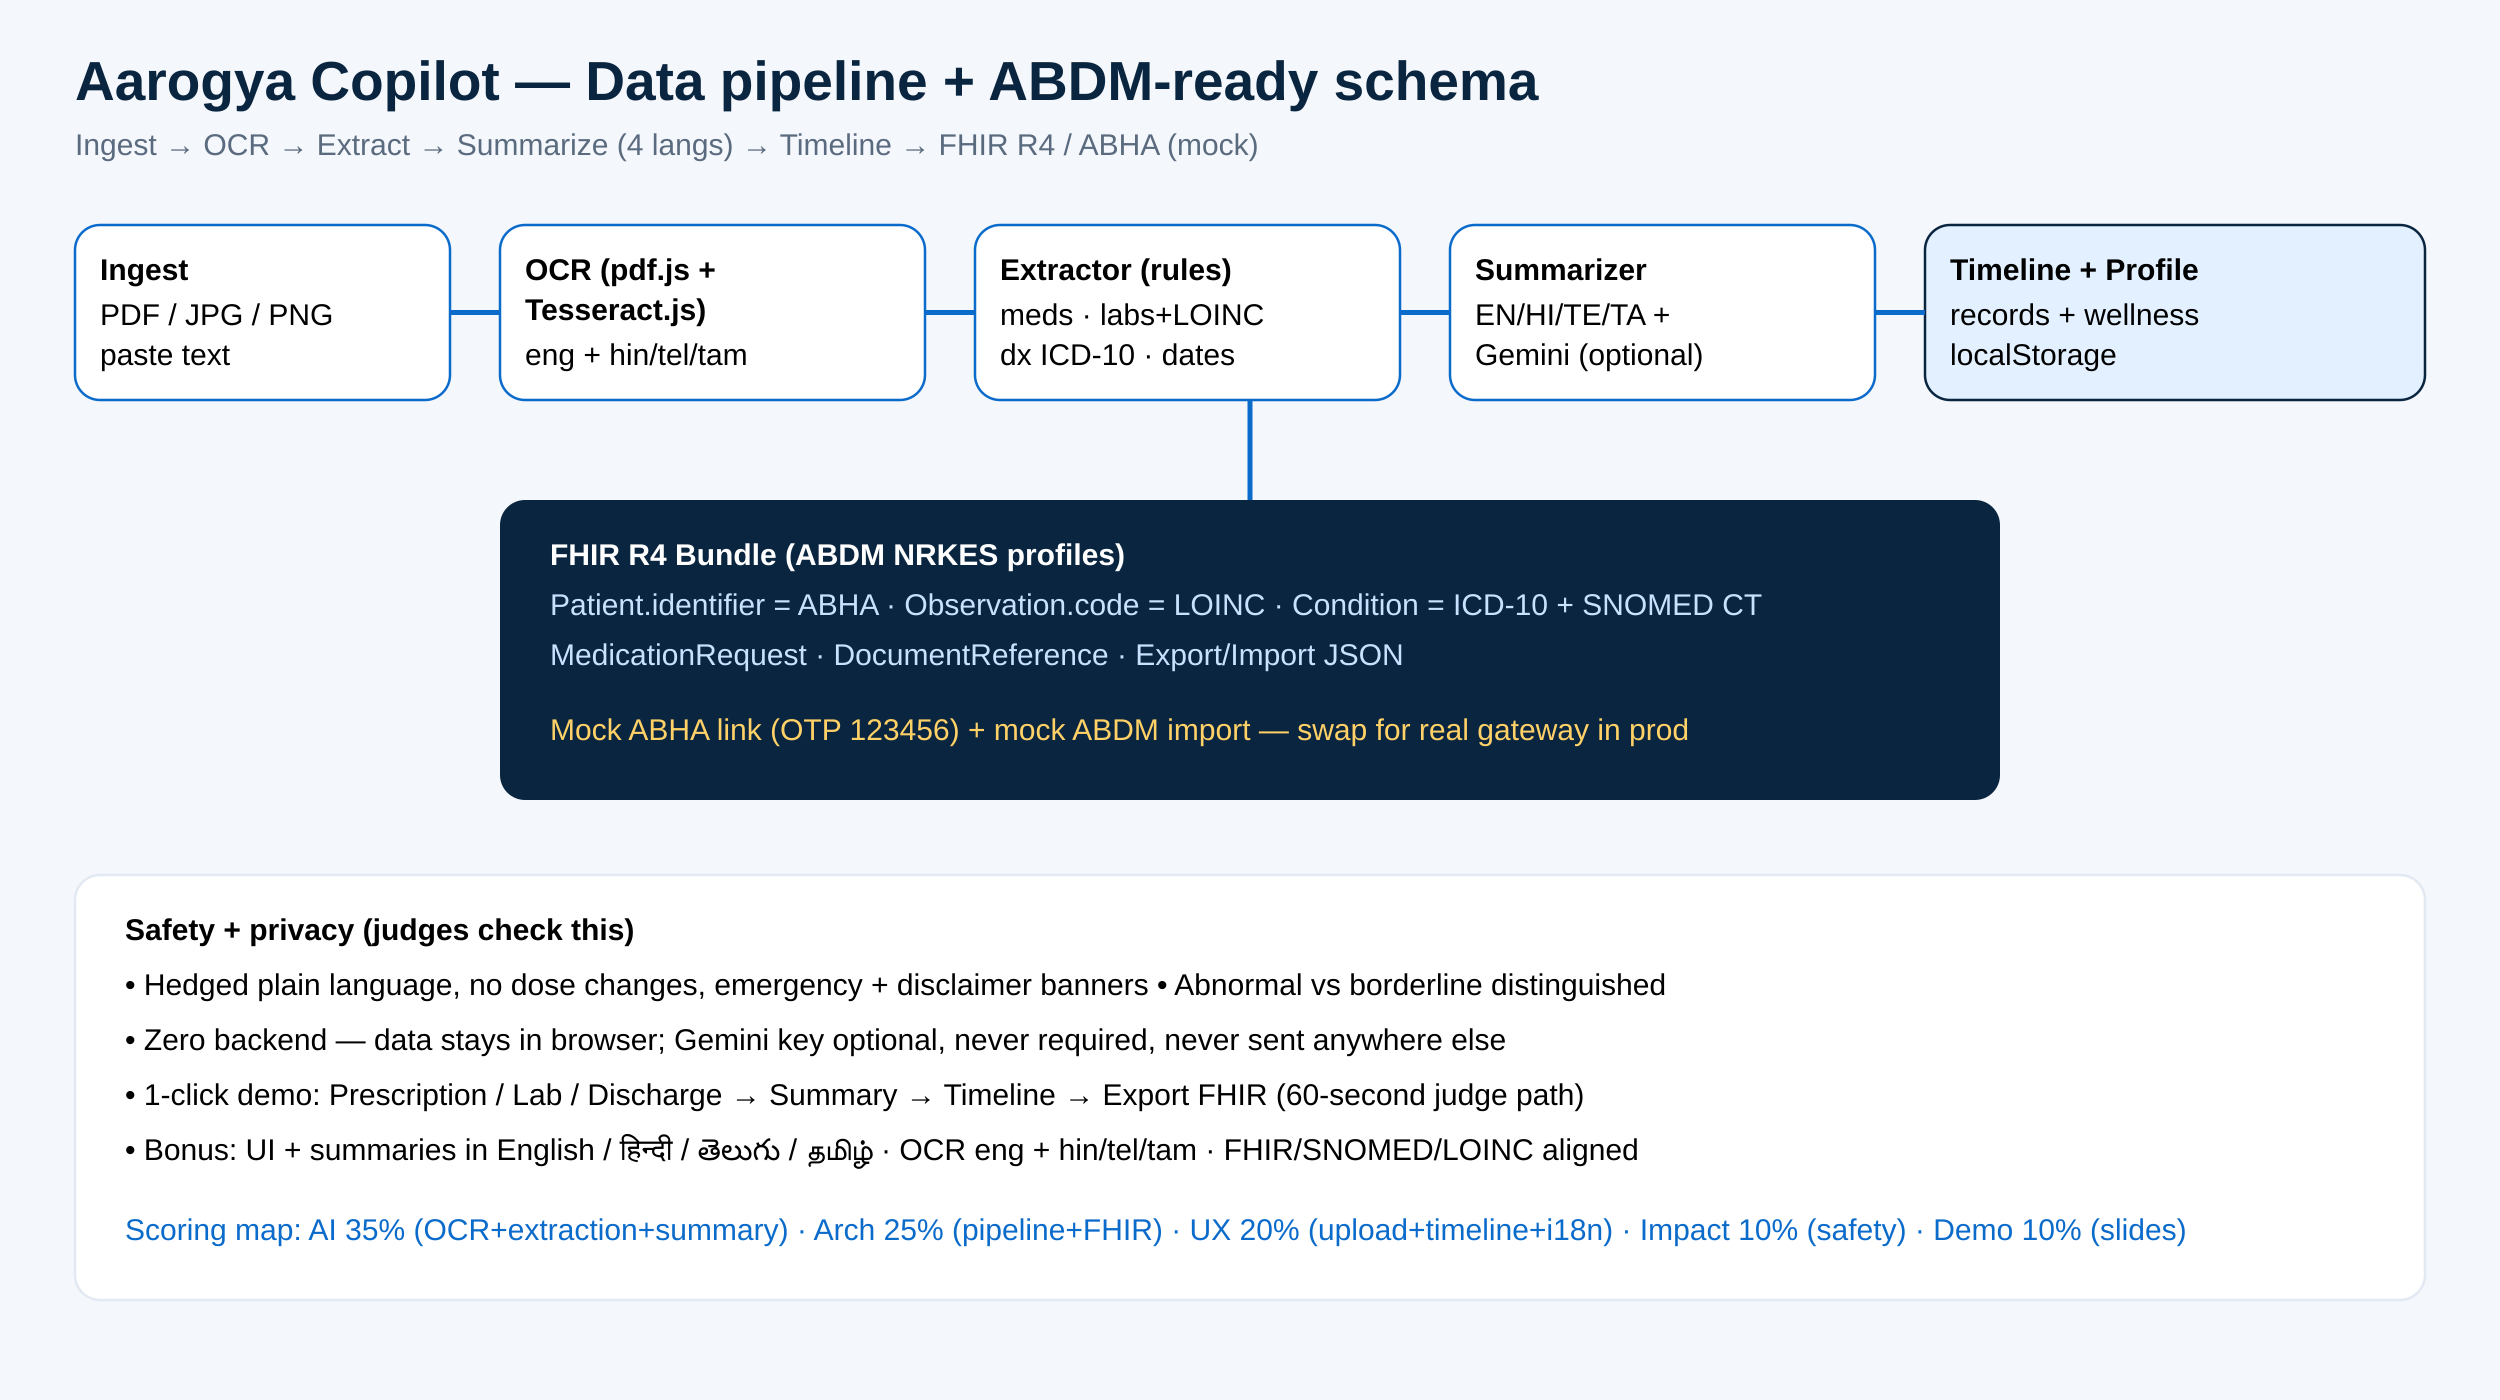
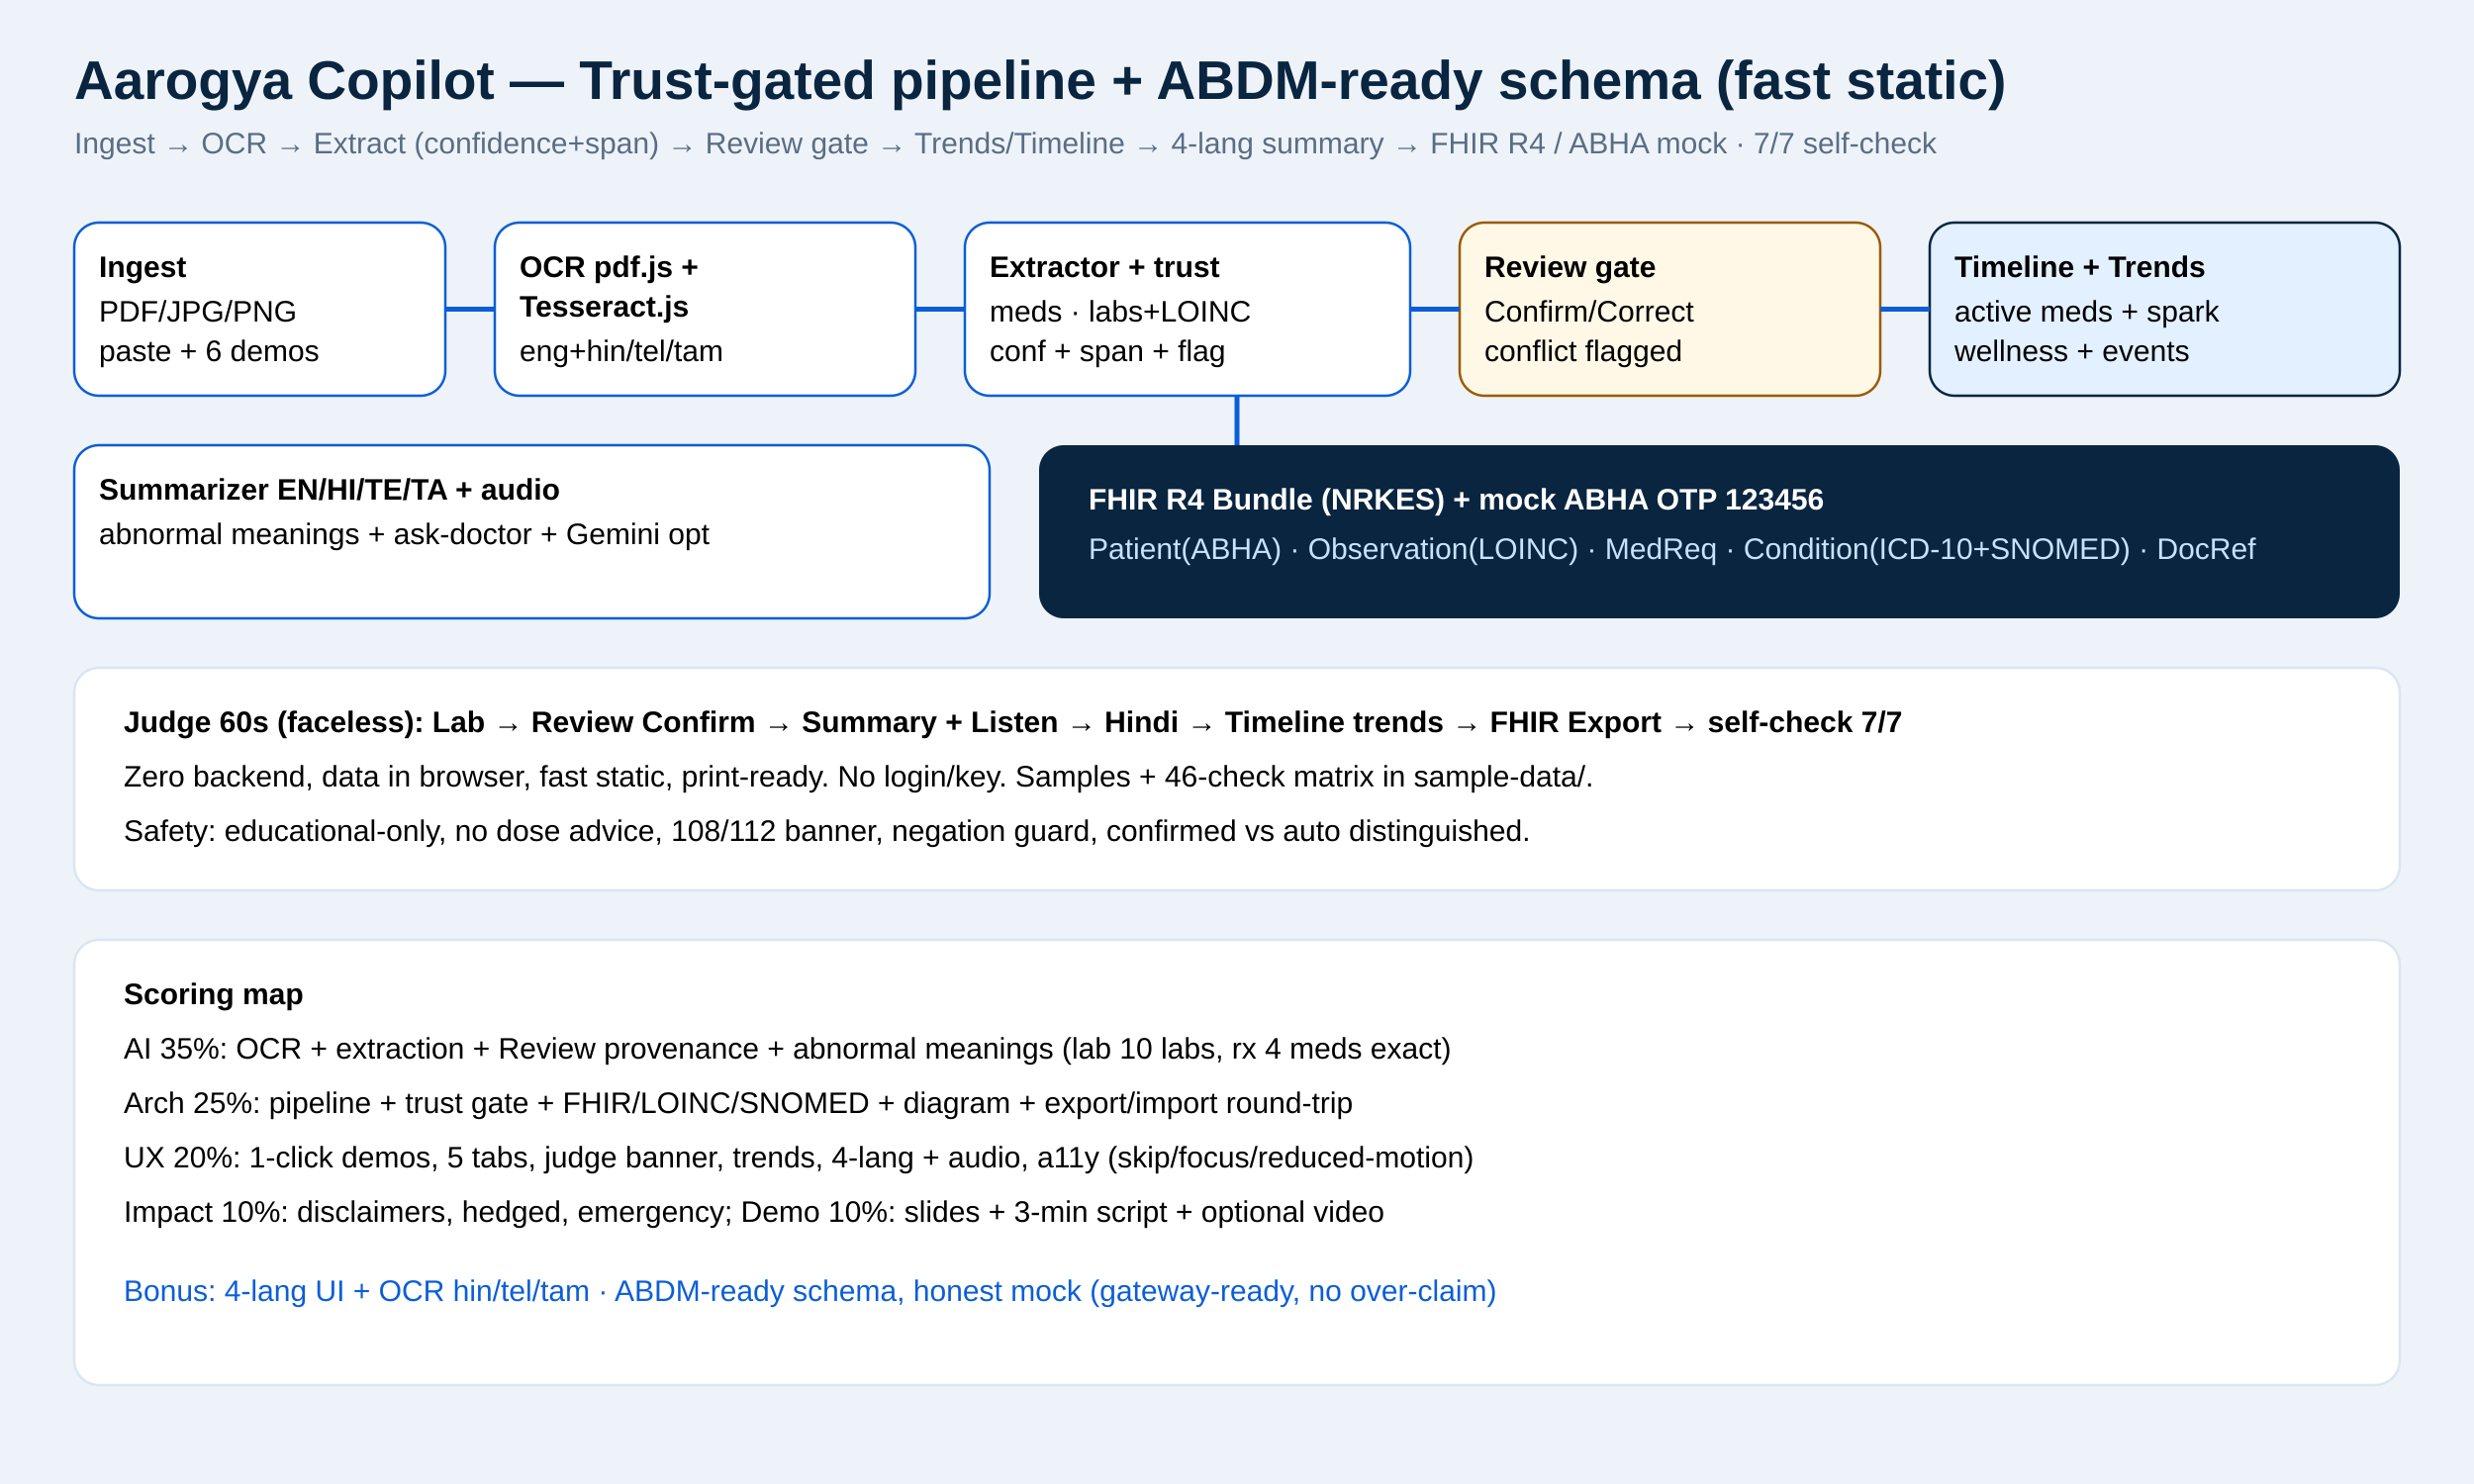
- <svg xmlns="http://www.w3.org/2000/svg" width="1000" height="560" font-family="Segoe UI, Arial">
-   <rect width="1000" height="560" fill="#f4f7fb" />
-   <text x="30" y="40" font-size="22" font-weight="bold" fill="#0a2540">Aarogya Copilot — Data pipeline + ABDM-ready schema</text>
-   <text x="30" y="62" font-size="12" fill="#5b6b7f">Ingest → OCR → Extract → Summarize (4 langs) → Timeline → FHIR R4 / ABHA (mock)</text>
+ <svg xmlns="http://www.w3.org/2000/svg" width="1000" height="600" font-family="Segoe UI, Arial">
+   <rect width="1000" height="600" fill="#eef3f9" />
+   <text x="30" y="40" font-size="22" font-weight="bold" fill="#0a2540">Aarogya Copilot — Trust-gated pipeline + ABDM-ready schema (fast static)</text>
+   <text x="30" y="62" font-size="12" fill="#5a6d85">Ingest → OCR → Extract (confidence+span) → Review gate → Trends/Timeline → 4-lang summary → FHIR R4 / ABHA mock · 7/7 self-check</text>
  <g font-size="12">
-     <rect x="30" y="90" width="150" height="70" rx="10" fill="#fff" stroke="#0b6bcb" />
+     <rect x="30" y="90" width="150" height="70" rx="10" fill="#fff" stroke="#0b5ed7" />
    <text x="40" y="112" font-weight="bold">Ingest</text>
-     <text x="40" y="130">PDF / JPG / PNG</text>
-     <text x="40" y="146">paste text</text>
-     <rect x="200" y="90" width="170" height="70" rx="10" fill="#fff" stroke="#0b6bcb" />
-     <text x="210" y="112" font-weight="bold">OCR (pdf.js +</text>
-     <text x="210" y="128" font-weight="bold">Tesseract.js)</text>
-     <text x="210" y="146">eng + hin/tel/tam</text>
-     <rect x="390" y="90" width="170" height="70" rx="10" fill="#fff" stroke="#0b6bcb" />
-     <text x="400" y="112" font-weight="bold">Extractor (rules)</text>
+     <text x="40" y="130">PDF/JPG/PNG</text>
+     <text x="40" y="146">paste + 6 demos</text>
+     <rect x="200" y="90" width="170" height="70" rx="10" fill="#fff" stroke="#0b5ed7" />
+     <text x="210" y="112" font-weight="bold">OCR pdf.js +</text>
+     <text x="210" y="128" font-weight="bold">Tesseract.js</text>
+     <text x="210" y="146">eng+hin/tel/tam</text>
+     <rect x="390" y="90" width="180" height="70" rx="10" fill="#fff" stroke="#0b5ed7" />
+     <text x="400" y="112" font-weight="bold">Extractor + trust</text>
    <text x="400" y="130">meds · labs+LOINC</text>
-     <text x="400" y="146">dx ICD-10 · dates</text>
-     <rect x="580" y="90" width="170" height="70" rx="10" fill="#fff" stroke="#0b6bcb" />
-     <text x="590" y="112" font-weight="bold">Summarizer</text>
-     <text x="590" y="130">EN/HI/TE/TA +</text>
-     <text x="590" y="146">Gemini (optional)</text>
-     <rect x="770" y="90" width="200" height="70" rx="10" fill="#e3f0ff" stroke="#0a2540" />
-     <text x="780" y="112" font-weight="bold">Timeline + Profile</text>
-     <text x="780" y="130">records + wellness</text>
-     <text x="780" y="146">localStorage</text>
-     <rect x="200" y="200" width="600" height="120" rx="10" fill="#0a2540" />
-     <text x="220" y="226" font-weight="bold" fill="#fff">FHIR R4 Bundle (ABDM NRKES profiles)</text>
-     <text x="220" y="246" fill="#c8e1ff">Patient.identifier = ABHA · Observation.code = LOINC · Condition = ICD-10 + SNOMED CT</text>
-     <text x="220" y="266" fill="#c8e1ff">MedicationRequest · DocumentReference · Export/Import JSON</text>
-     <text x="220" y="296" fill="#ffd166">Mock ABHA link (OTP 123456) + mock ABDM import — swap for real gateway in prod</text>
-     <rect x="30" y="350" width="940" height="170" rx="10" fill="#fff" stroke="#e2e9f2" />
-     <text x="50" y="376" font-weight="bold">Safety + privacy (judges check this)</text>
-     <text x="50" y="398">• Hedged plain language, no dose changes, emergency + disclaimer banners • Abnormal vs borderline distinguished</text>
-     <text x="50" y="420">• Zero backend — data stays in browser; Gemini key optional, never required, never sent anywhere else</text>
-     <text x="50" y="442">• 1-click demo: Prescription / Lab / Discharge → Summary → Timeline → Export FHIR (60-second judge path)</text>
-     <text x="50" y="464">• Bonus: UI + summaries in English / हिन्दी / తెలుగు / தமிழ் · OCR eng + hin/tel/tam · FHIR/SNOMED/LOINC aligned</text>
-     <text x="50" y="496" fill="#0b6bcb">Scoring map: AI 35% (OCR+extraction+summary) · Arch 25% (pipeline+FHIR) · UX 20% (upload+timeline+i18n) · Impact 10% (safety) · Demo 10% (slides)</text>
+     <text x="400" y="146">conf + span + flag</text>
+     <rect x="590" y="90" width="170" height="70" rx="10" fill="#fff8e6" stroke="#9a5b00" />
+     <text x="600" y="112" font-weight="bold">Review gate</text>
+     <text x="600" y="130">Confirm/Correct</text>
+     <text x="600" y="146">conflict flagged</text>
+     <rect x="780" y="90" width="190" height="70" rx="10" fill="#e3f0ff" stroke="#0a2540" />
+     <text x="790" y="112" font-weight="bold">Timeline + Trends</text>
+     <text x="790" y="130">active meds + spark</text>
+     <text x="790" y="146">wellness + events</text>
+     <rect x="30" y="180" width="370" height="70" rx="10" fill="#fff" stroke="#0b5ed7" />
+     <text x="40" y="202" font-weight="bold">Summarizer EN/HI/TE/TA + audio</text>
+     <text x="40" y="220">abnormal meanings + ask-doctor + Gemini opt</text>
+     <rect x="420" y="180" width="550" height="70" rx="10" fill="#0a2540" />
+     <text x="440" y="206" font-weight="bold" fill="#fff">FHIR R4 Bundle (NRKES) + mock ABHA OTP 123456</text>
+     <text x="440" y="226" fill="#c8e1ff">Patient(ABHA) · Observation(LOINC) · MedReq · Condition(ICD-10+SNOMED) · DocRef</text>
+     <rect x="30" y="270" width="940" height="90" rx="10" fill="#fff" stroke="#dbe5f1" />
+     <text x="50" y="296" font-weight="bold">Judge 60s (faceless): Lab → Review Confirm → Summary + Listen → Hindi → Timeline trends → FHIR Export → self-check 7/7</text>
+     <text x="50" y="318">Zero backend, data in browser, fast static, print-ready. No login/key. Samples + 46-check matrix in sample-data/.</text>
+     <text x="50" y="340">Safety: educational-only, no dose advice, 108/112 banner, negation guard, confirmed vs auto distinguished.</text>
+     <rect x="30" y="380" width="940" height="180" rx="10" fill="#fff" stroke="#dbe5f1" />
+     <text x="50" y="406" font-weight="bold">Scoring map</text>
+     <text x="50" y="428">AI 35%: OCR + extraction + Review provenance + abnormal meanings (lab 10 labs, rx 4 meds exact)</text>
+     <text x="50" y="450">Arch 25%: pipeline + trust gate + FHIR/LOINC/SNOMED + diagram + export/import round-trip</text>
+     <text x="50" y="472">UX 20%: 1-click demos, 5 tabs, judge banner, trends, 4-lang + audio, a11y (skip/focus/reduced-motion)</text>
+     <text x="50" y="494">Impact 10%: disclaimers, hedged, emergency; Demo 10%: slides + 3-min script + optional video</text>
+     <text x="50" y="526" fill="#0b5ed7">Bonus: 4-lang UI + OCR hin/tel/tam · ABDM-ready schema, honest mock (gateway-ready, no over-claim)</text>
  </g>
-   <g stroke="#0b6bcb" stroke-width="2" marker-end="none">
+   <g stroke="#0b5ed7" stroke-width="2">
    <line x1="180" y1="125" x2="200" y2="125" />
    <line x1="370" y1="125" x2="390" y2="125" />
-     <line x1="560" y1="125" x2="580" y2="125" />
-     <line x1="750" y1="125" x2="770" y2="125" />
-     <line x1="500" y1="160" x2="500" y2="200" />
+     <line x1="570" y1="125" x2="590" y2="125" />
+     <line x1="760" y1="125" x2="780" y2="125" />
+     <line x1="500" y1="160" x2="500" y2="180" />
  </g>
</svg>
